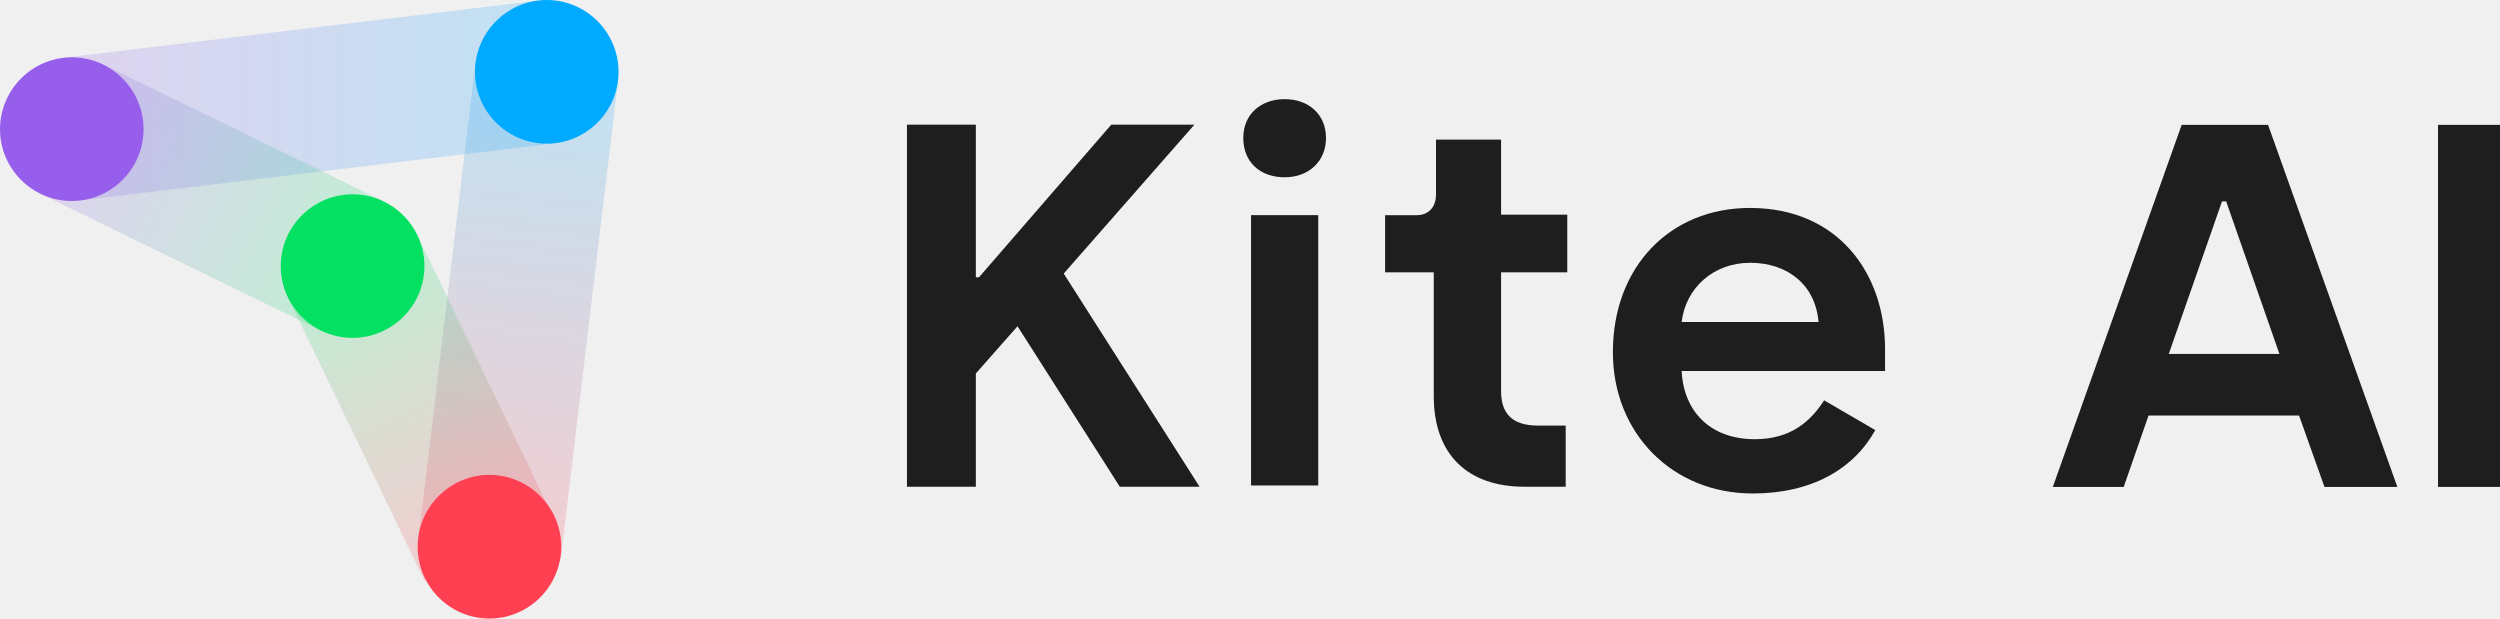
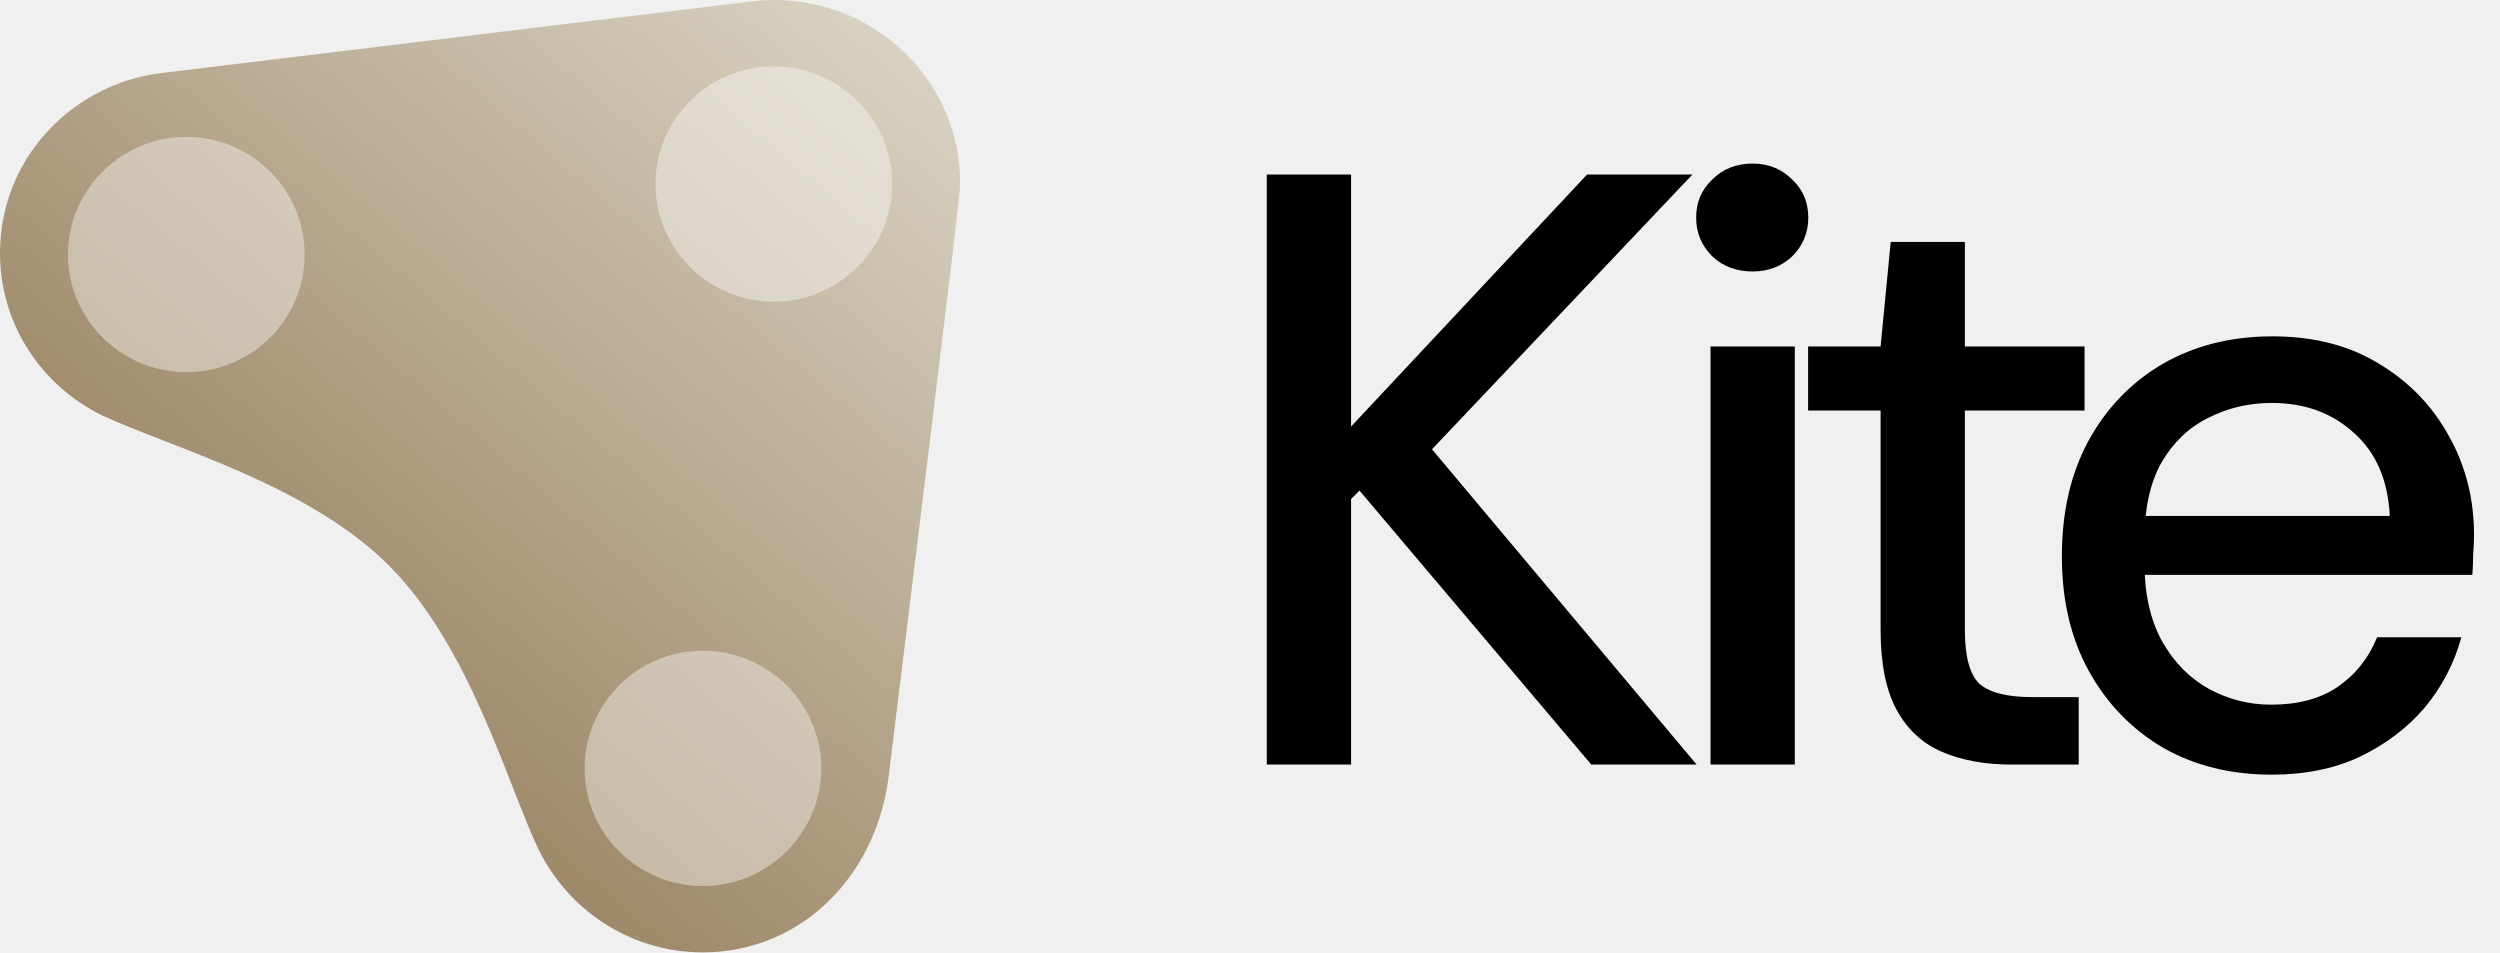
- <svg xmlns="http://www.w3.org/2000/svg" width="97" height="24" viewBox="0 0 97 24" fill="none">
-   <g clip-path="url(#clip0_11932_20936)">
-     <path d="M48.239 5.352C48.239 4.449 48.902 3.847 49.844 3.847C50.786 3.847 51.449 4.449 51.449 5.352C51.449 6.254 50.786 6.878 49.844 6.878C48.902 6.878 48.239 6.298 48.239 5.352ZM48.54 8.347H51.148V18.837H48.54V8.347Z" fill="#1E1E1E" />
-     <path d="M43.448 18.885L39.48 12.659L37.863 14.49V18.885H35.19V4.837H37.863V10.758H37.985L43.117 4.837H46.343L41.272 10.614L46.544 18.885H43.448Z" fill="#1E1E1E" />
-     <path d="M55.63 15.375V10.566H53.742V8.351H54.954C55.416 8.351 55.717 8.05 55.717 7.549V5.417H58.242V8.33H60.81V10.566H58.242V15.175C58.242 16.06 58.682 16.513 59.685 16.513H60.749V18.885H59.144C56.956 18.885 55.63 17.643 55.63 15.371V15.375Z" fill="#1E1E1E" />
-     <path d="M70.777 15.533C70.24 16.365 69.469 17.041 68.087 17.041C66.399 17.041 65.327 16.003 65.248 14.395H73.14V13.549C73.14 10.579 71.296 8.068 67.899 8.068C64.808 8.068 62.58 10.335 62.58 13.666C62.58 16.819 64.895 19.147 68.004 19.147C70.297 19.147 71.923 18.197 72.761 16.688L70.777 15.533ZM67.903 10.196C69.377 10.196 70.441 11.068 70.559 12.493H65.248C65.405 11.168 66.487 10.196 67.903 10.196Z" fill="#1E1E1E" />
-     <path d="M84.649 4.845H88.001L93.017 18.892H90.189L89.204 16.124H83.363L82.4 18.892H79.65L84.649 4.845ZM88.441 13.732L86.375 7.813H86.214L84.148 13.732H88.441Z" fill="#1E1E1E" />
-     <path d="M94.595 4.845H97.262V18.892H94.595V4.845Z" fill="#1E1E1E" />
-     <path opacity="0.2" d="M21.214 2.789L2.785 5.009" stroke="url(#paint0_linear_11932_20936)" stroke-width="5.575" stroke-miterlimit="10" />
-     <path opacity="0.2" d="M21.214 2.789L18.991 21.34" stroke="url(#paint1_linear_11932_20936)" stroke-width="5.575" stroke-miterlimit="10" />
-     <path opacity="0.2" d="M2.785 5.009L13.678 10.325" stroke="url(#paint2_linear_11932_20936)" stroke-width="5.575" stroke-miterlimit="10" />
-     <path opacity="0.2" d="M18.991 21.34L13.678 10.325" stroke="url(#paint3_linear_11932_20936)" stroke-width="5.575" stroke-miterlimit="10" />
-     <path d="M2.786 7.798C1.248 7.798 0 6.546 0 5.013C0 3.48 1.252 2.224 2.786 2.224C4.319 2.224 5.571 3.476 5.571 5.013C5.571 6.55 4.319 7.798 2.786 7.798Z" fill="#975EEB" />
-     <path d="M21.215 5.574C19.677 5.574 18.429 4.322 18.429 2.789C18.429 1.257 19.681 0 21.215 0C22.748 0 24 1.252 24 2.789C24 4.327 22.748 5.574 21.215 5.574Z" fill="#00AAFF" />
-     <path d="M18.99 24C17.453 24 16.205 22.748 16.205 21.211C16.205 19.673 17.457 18.425 18.99 18.425C20.524 18.425 21.776 19.678 21.776 21.211C21.776 22.743 20.524 24 18.99 24Z" fill="#FF4053" />
-     <path d="M13.678 13.109C12.14 13.109 10.892 11.857 10.892 10.325C10.892 8.792 12.145 7.539 13.678 7.539C15.211 7.539 16.468 8.792 16.468 10.325C16.468 11.857 15.216 13.109 13.678 13.109Z" fill="#04E062" />
-   </g>
+ <svg xmlns="http://www.w3.org/2000/svg" width="63" height="24" viewBox="0 0 63 24" fill="none">
+   <path d="M20.994 22.596C21.755 21.802 22.253 20.724 22.395 19.56C22.421 19.344 22.494 18.749 22.597 17.916C24.195 4.954 24.195 4.809 24.195 4.609C24.195 4.559 24.195 4.508 24.193 4.457C24.152 3.178 23.563 1.964 22.579 1.125C21.58 0.273 20.258 -0.124 18.952 0.034L4.058 1.842C2.182 2.07 0.61 3.431 0.147 5.228C0.05 5.605 0 5.994 0 6.386C0 6.435 0.001 6.486 0.003 6.539C0.057 8.204 1.037 9.707 2.56 10.462C4.275 11.265 7.732 12.194 9.786 14.236C11.84 16.279 12.768 19.712 13.576 21.416L13.582 21.427C14.344 22.956 15.865 23.941 17.552 23.997C17.605 23.999 17.659 24 17.712 24C18.961 24 20.126 23.501 20.994 22.596L20.994 22.596Z" fill="url(#paint0_linear_11932_20936)" />
+   <path opacity="0.4" d="M14.732 19.363C14.732 20.999 16.071 22.328 17.711 22.328C19.352 22.328 20.696 20.994 20.696 19.363C20.696 17.731 19.356 16.398 17.711 16.398C16.067 16.398 14.732 17.731 14.732 19.363Z" fill="white" />
+   <path opacity="0.4" d="M16.519 4.637C16.519 6.274 17.859 7.602 19.499 7.602C21.139 7.602 22.483 6.269 22.483 4.637C22.483 3.005 21.144 1.672 19.499 1.672C17.854 1.672 16.519 3.005 16.519 4.637Z" fill="white" />
+   <path opacity="0.4" d="M1.713 6.414C1.713 8.051 3.052 9.379 4.697 9.379C6.342 9.379 7.677 8.046 7.677 6.414C7.677 4.783 6.337 3.449 4.697 3.449C3.057 3.449 1.713 4.783 1.713 6.414Z" fill="white" />
+   <path d="M31.923 19.267V4.398H34.047V10.749L39.994 4.398H42.649L36.086 11.322L42.755 19.267H40.1L34.259 12.363L34.047 12.576V19.267H31.923ZM43.105 19.267V8.731H45.229V19.267H43.105ZM44.167 6.841C43.756 6.841 43.416 6.713 43.147 6.458C42.878 6.189 42.743 5.863 42.743 5.481C42.743 5.099 42.878 4.78 43.147 4.525C43.416 4.256 43.756 4.122 44.167 4.122C44.563 4.122 44.896 4.256 45.165 4.525C45.434 4.78 45.569 5.099 45.569 5.481C45.569 5.863 45.434 6.189 45.165 6.458C44.896 6.713 44.563 6.841 44.167 6.841ZM50.683 19.267C50.018 19.267 49.437 19.16 48.941 18.948C48.446 18.735 48.063 18.381 47.794 17.886C47.525 17.39 47.391 16.718 47.391 15.868V10.345H45.564V8.731H47.391L47.646 6.097H49.515V8.731H52.531V10.345H49.515V15.889C49.515 16.541 49.635 16.987 49.876 17.227C50.131 17.454 50.577 17.567 51.214 17.567H52.383V19.267H50.683ZM57.248 19.521C56.214 19.521 55.301 19.295 54.508 18.842C53.715 18.374 53.092 17.73 52.639 16.909C52.185 16.087 51.959 15.125 51.959 14.02C51.959 12.915 52.178 11.953 52.617 11.131C53.071 10.296 53.694 9.644 54.487 9.177C55.294 8.71 56.221 8.476 57.269 8.476C58.317 8.476 59.216 8.71 59.967 9.177C60.717 9.63 61.298 10.232 61.709 10.983C62.133 11.733 62.346 12.569 62.346 13.489C62.346 13.631 62.338 13.786 62.324 13.956C62.324 14.126 62.317 14.303 62.303 14.487H53.51V13.001H60.222C60.179 12.108 59.882 11.415 59.33 10.919C58.777 10.409 58.084 10.154 57.248 10.154C56.667 10.154 56.129 10.282 55.634 10.537C55.152 10.777 54.763 11.152 54.465 11.662C54.182 12.172 54.041 12.816 54.041 13.595V14.19C54.041 14.969 54.189 15.627 54.487 16.165C54.784 16.689 55.173 17.086 55.655 17.355C56.151 17.624 56.674 17.758 57.227 17.758C57.906 17.758 58.466 17.61 58.905 17.312C59.358 17.001 59.691 16.583 59.903 16.059H62.027C61.843 16.725 61.531 17.32 61.093 17.843C60.654 18.353 60.108 18.764 59.457 19.075C58.82 19.373 58.084 19.521 57.248 19.521Z" fill="black" />
  <defs>
-     <linearGradient id="paint0_linear_11932_20936" x1="2.785" y1="3.899" x2="21.214" y2="3.899" gradientUnits="userSpaceOnUse">
-       <stop stop-color="#975EEB" />
-       <stop offset="1" stop-color="#00AAFF" />
+     <linearGradient id="paint0_linear_11932_20936" x1="5.115" y1="16.098" x2="20.542" y2="-2.012" gradientUnits="userSpaceOnUse">
+       <stop stop-color="#9B8564" />
+       <stop offset="1" stop-color="#DBD5C7" />
    </linearGradient>
-     <linearGradient id="paint1_linear_11932_20936" x1="21.393" y1="2.674" x2="19.165" y2="21.389" gradientUnits="userSpaceOnUse">
-       <stop stop-color="#00AAFF" />
-       <stop offset="1" stop-color="#FF4053" />
-     </linearGradient>
-     <linearGradient id="paint2_linear_11932_20936" x1="2.674" y1="4.902" x2="13.815" y2="10.25" gradientUnits="userSpaceOnUse">
-       <stop stop-color="#975EEB" />
-       <stop offset="1" stop-color="#04E062" />
-     </linearGradient>
-     <linearGradient id="paint3_linear_11932_20936" x1="13.816" y1="10.249" x2="18.717" y2="21.389" gradientUnits="userSpaceOnUse">
-       <stop stop-color="#04E062" />
-       <stop offset="1" stop-color="#FF4053" />
-     </linearGradient>
-     <clipPath id="clip0_11932_20936">
-       <rect width="97" height="24" fill="white" />
-     </clipPath>
  </defs>
</svg>
